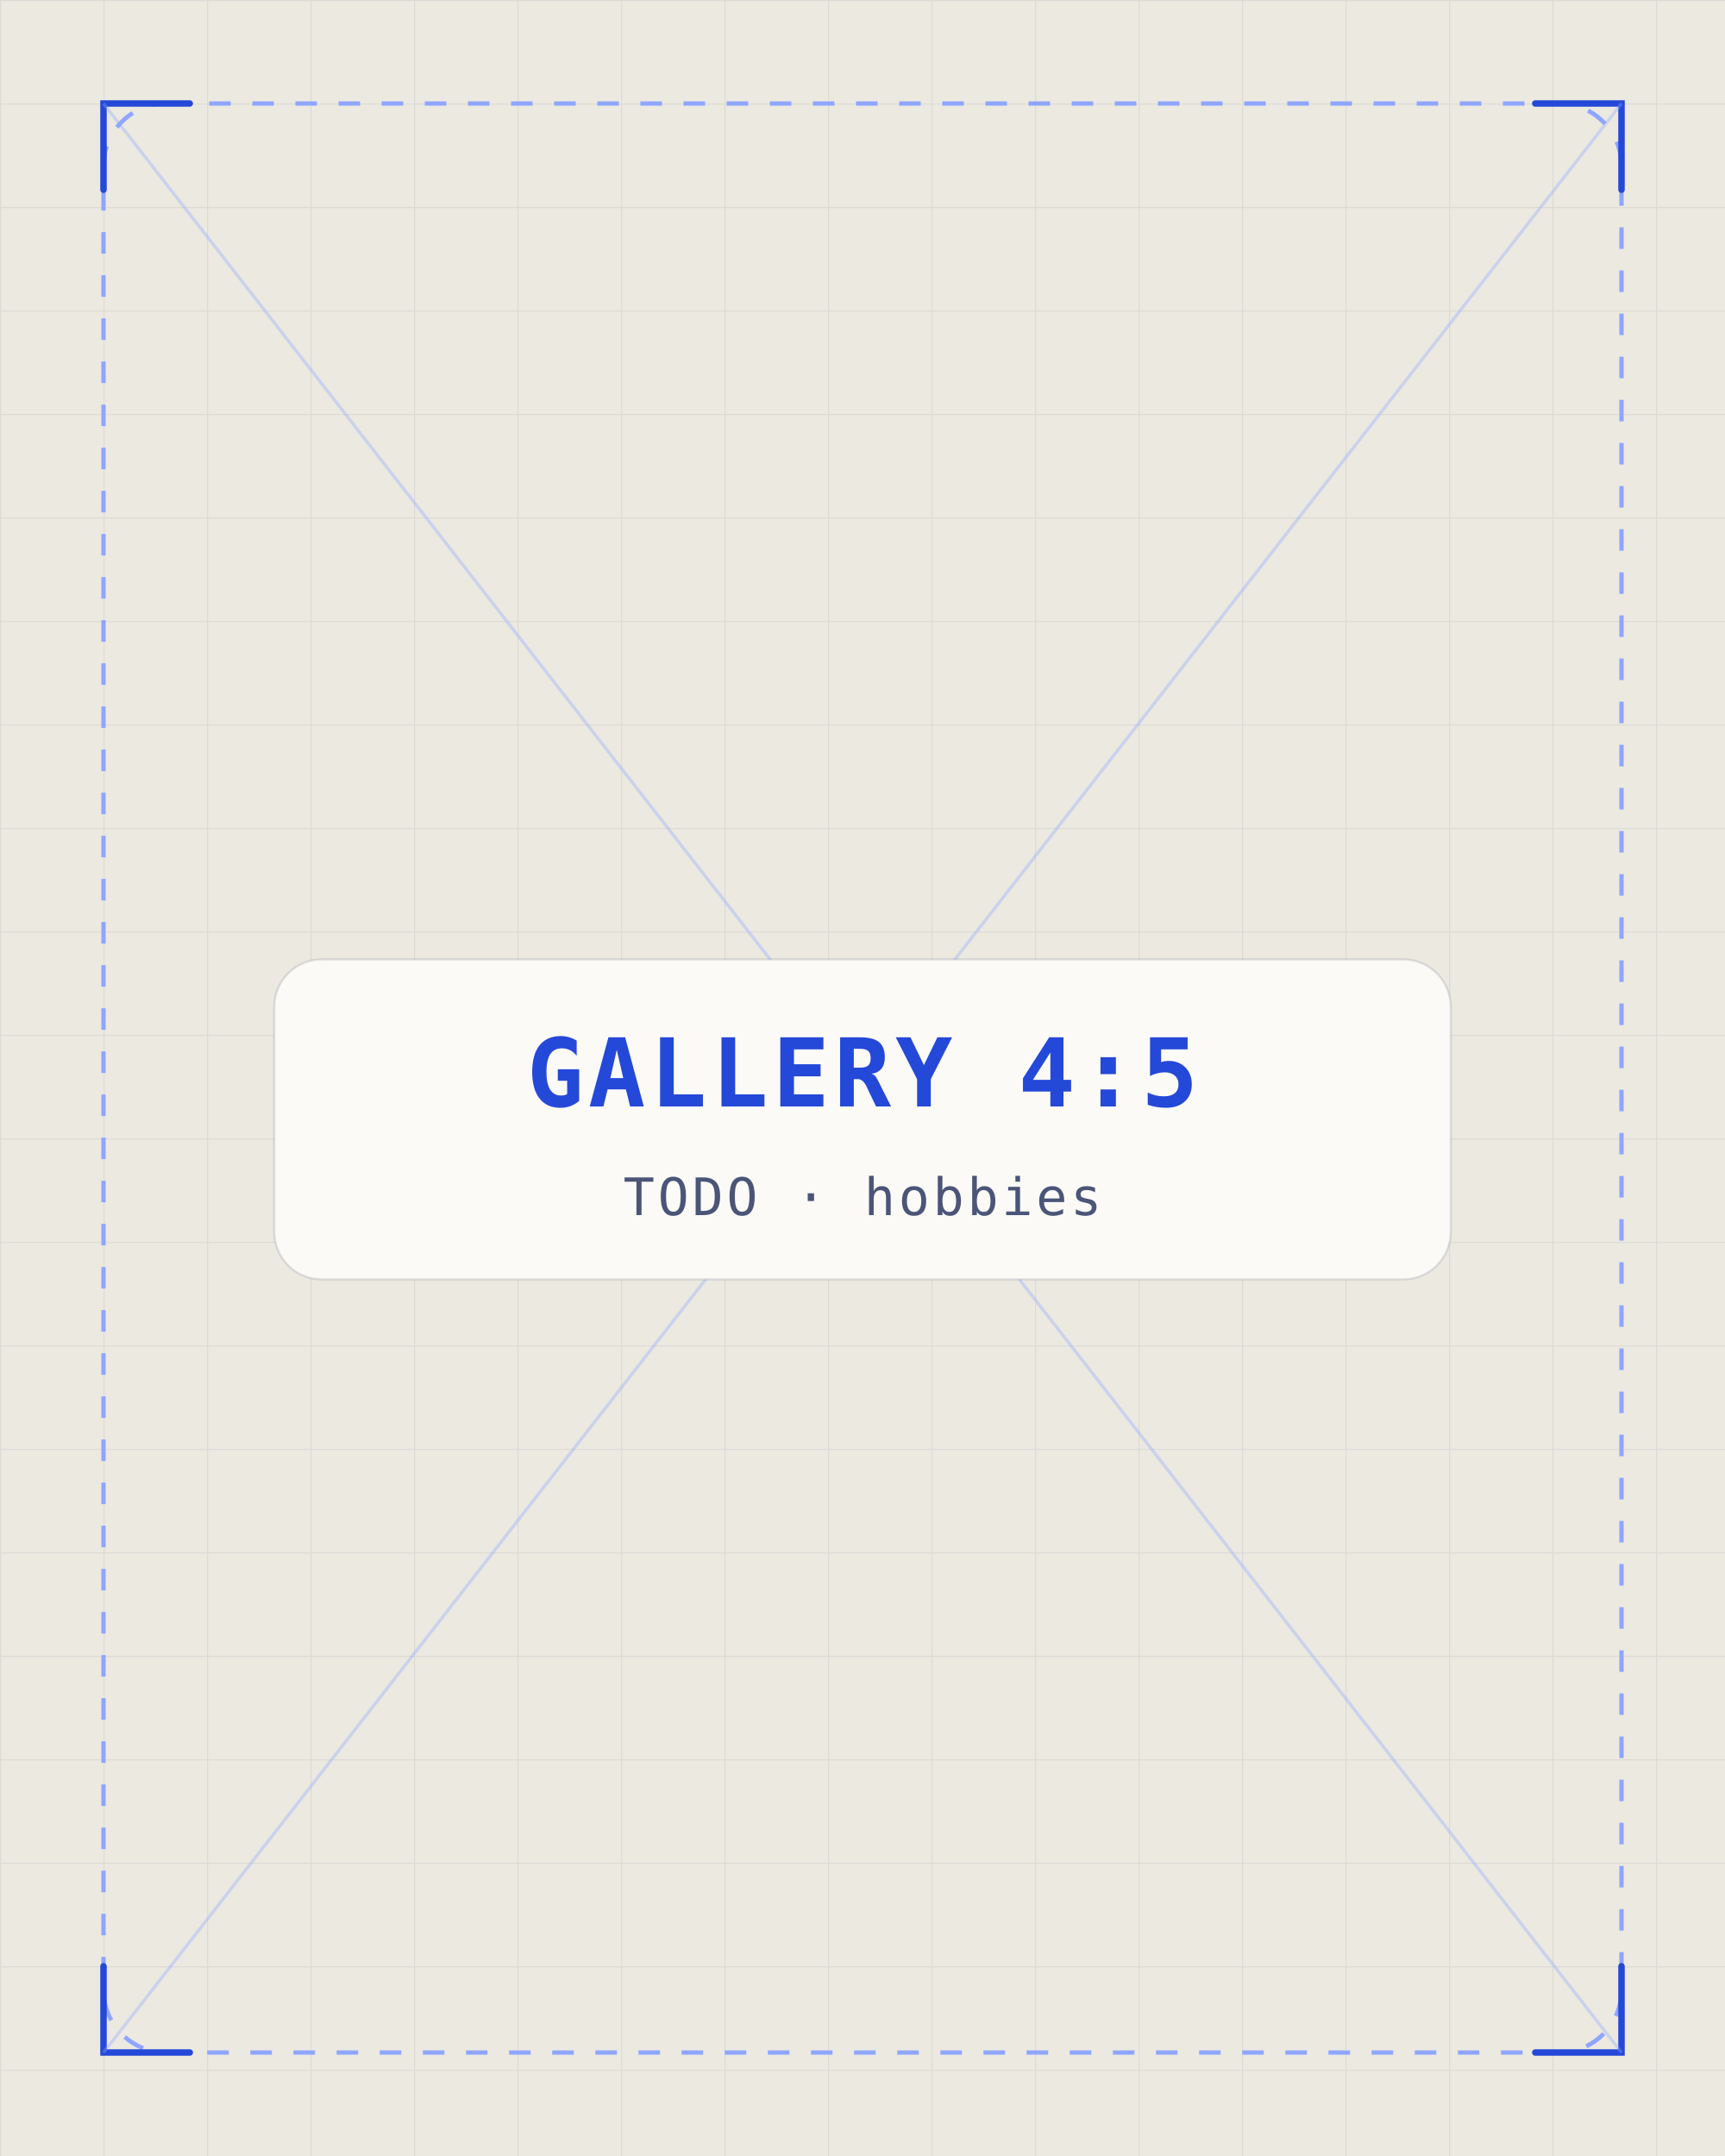
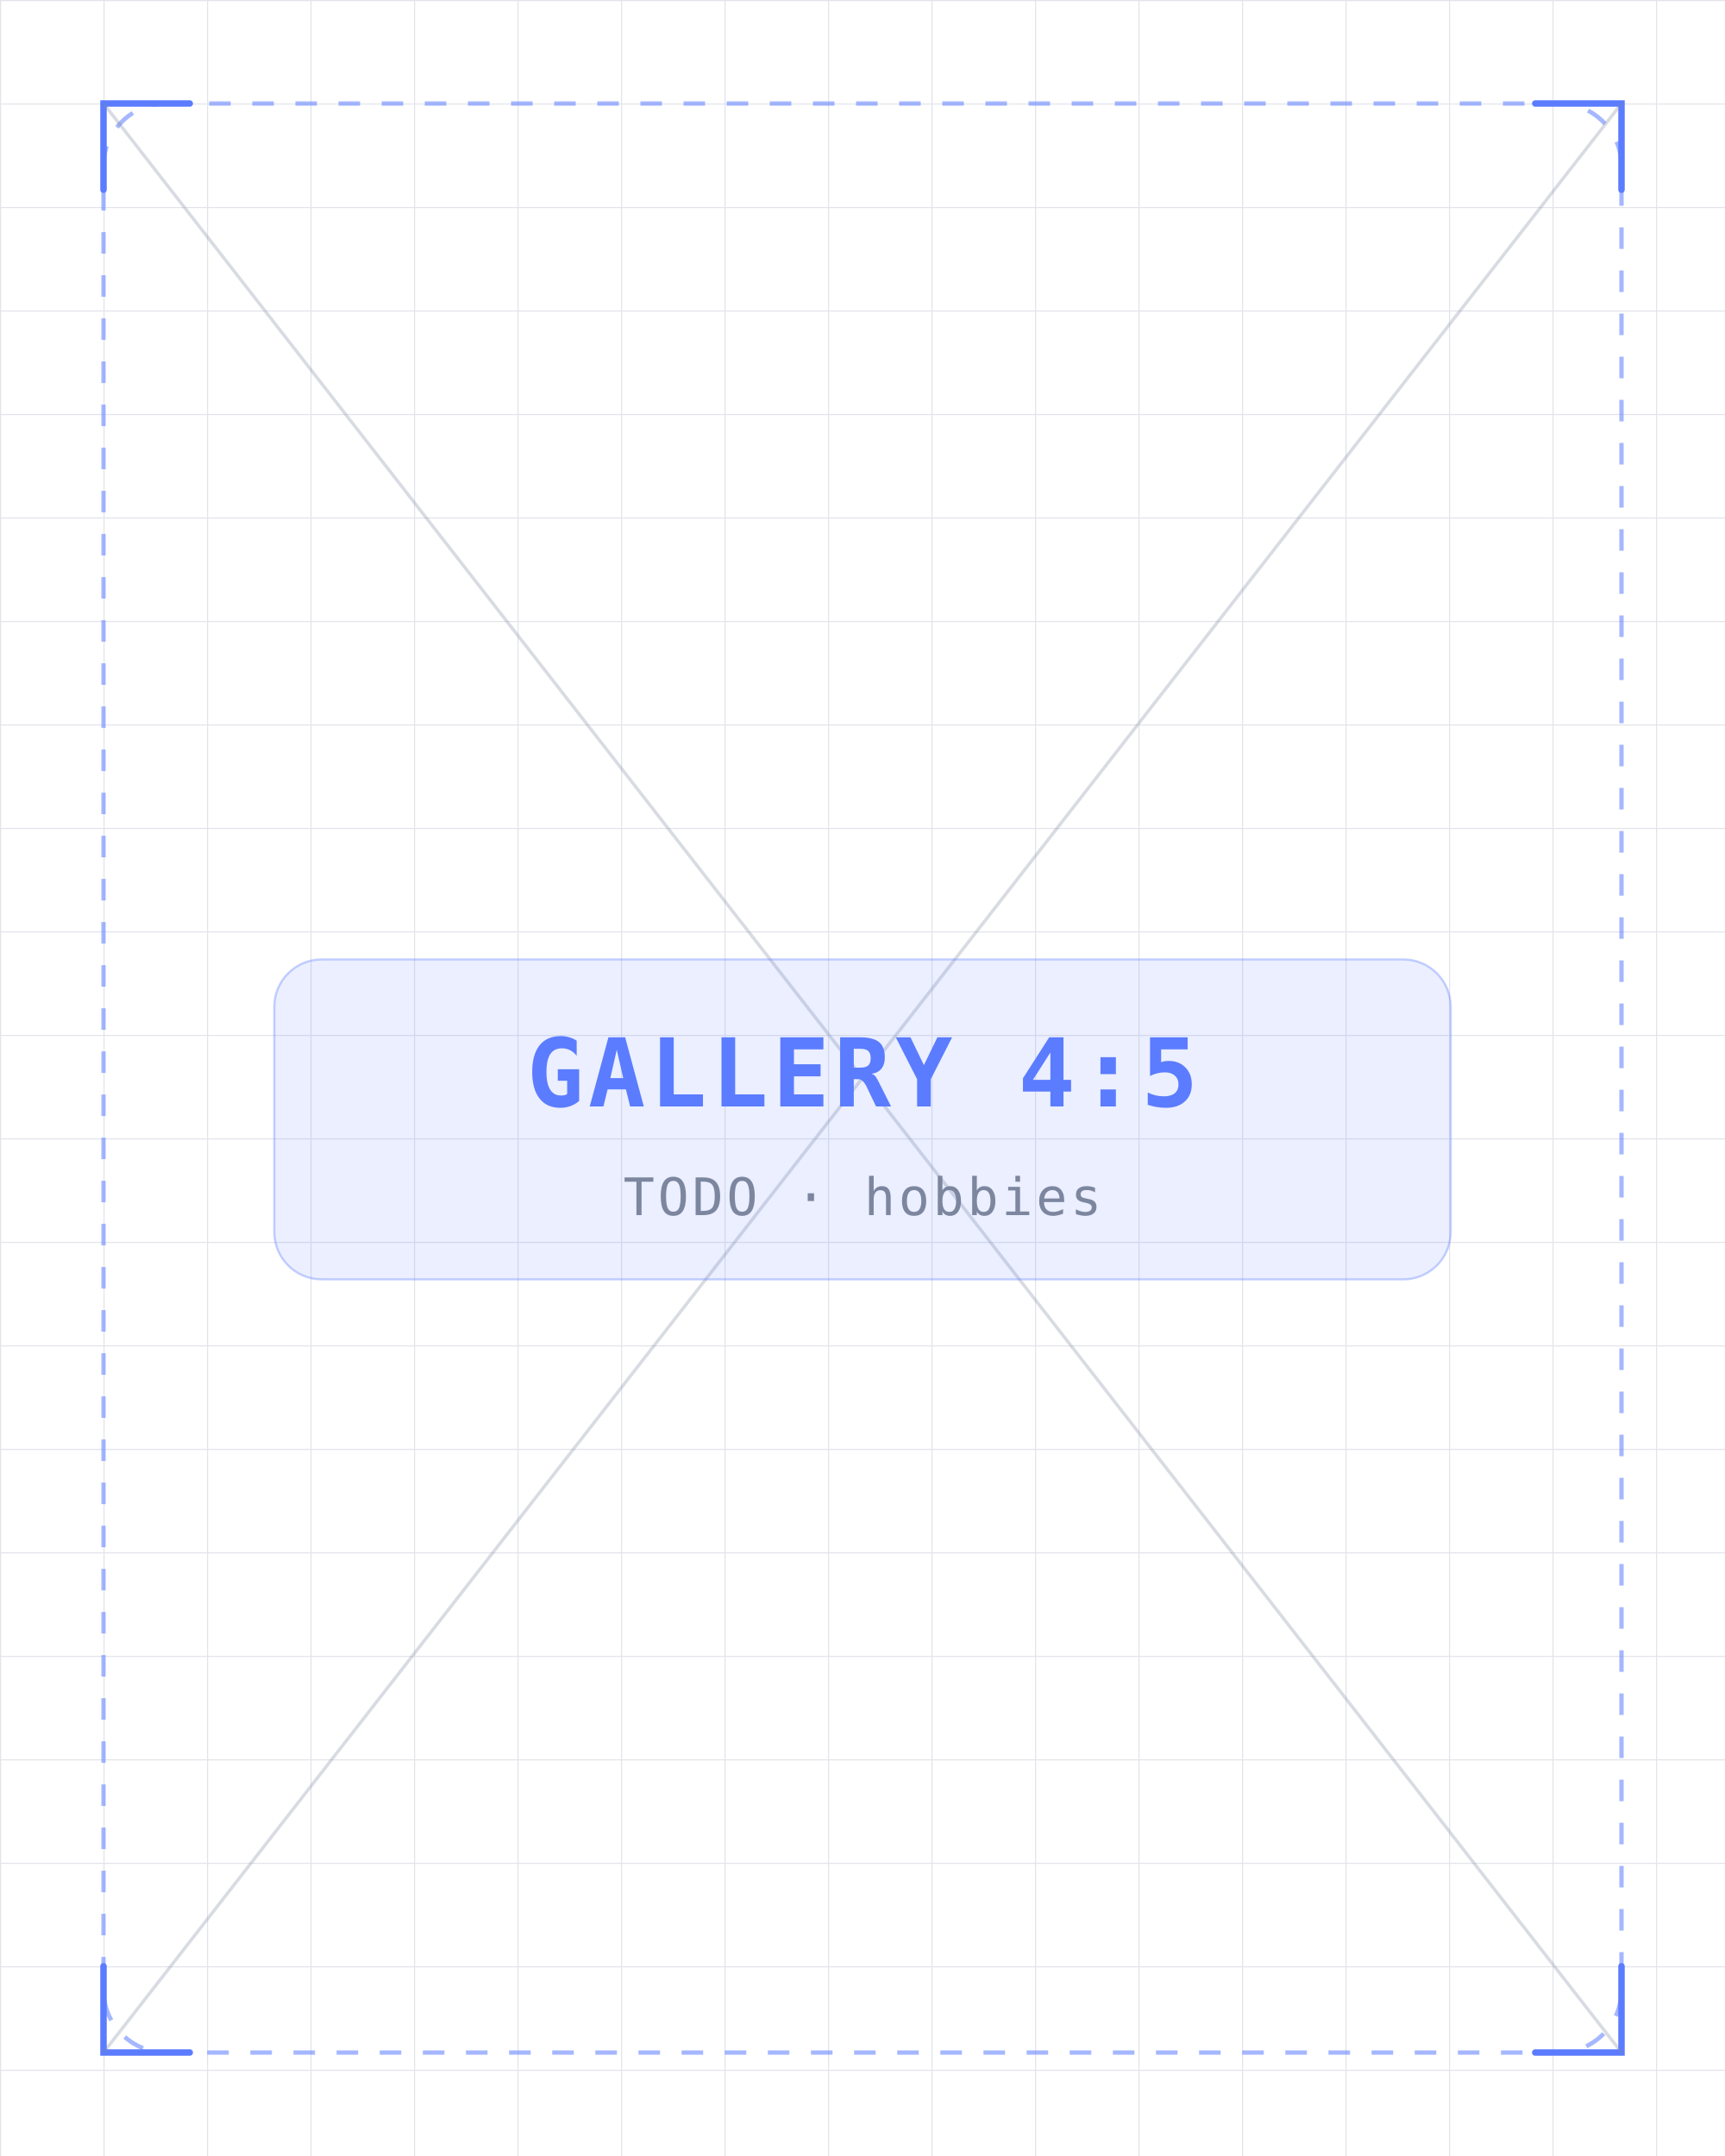
<svg xmlns="http://www.w3.org/2000/svg" width="800" height="1000" viewBox="0 0 800 1000" role="img" aria-label="gallery 4:5 placeholder">
  <defs>
    <pattern id="g" width="48" height="48" patternUnits="userSpaceOnUse">
-       <path d="M48 0H0V48" fill="none" stroke="#14213D" stroke-opacity=".07" stroke-width="1" />
+       <path d="M48 0H0V48" fill="none" stroke="#7D869F" stroke-opacity=".22" stroke-width="1" />
    </pattern>
  </defs>
-   <rect width="800" height="1000" fill="#ECE9E1" />
  <rect width="800" height="1000" fill="url(#g)" />
-   <rect x="48" y="48" width="704" height="904" rx="29" fill="none" stroke="#8EA6FF" stroke-width="2" stroke-dasharray="10 10" />
-   <path d="M48 88V48H88" fill="none" stroke="#2448D8" stroke-width="3" stroke-linecap="round" />
-   <path d="M752 88V48H712" fill="none" stroke="#2448D8" stroke-width="3" stroke-linecap="round" />
-   <path d="M48 912V952H88" fill="none" stroke="#2448D8" stroke-width="3" stroke-linecap="round" />
-   <path d="M752 912V952H712" fill="none" stroke="#2448D8" stroke-width="3" stroke-linecap="round" />
-   <path d="M48 48L752 952M752 48L48 952" stroke="#8EA6FF" stroke-opacity=".35" stroke-width="1.5" />
-   <rect x="127.2" y="445.0" width="545.6" height="148.4" rx="22.0" fill="#FBFAF7" stroke="#14213D" stroke-opacity=".12" />
-   <text x="400.0" y="513.2" text-anchor="middle" font-family="ui-monospace, Menlo, Consolas, monospace" font-size="44" font-weight="600" letter-spacing="2" fill="#2448D8">GALLERY 4:5</text>
-   <text x="400.0" y="563.6" text-anchor="middle" font-family="ui-monospace, Menlo, Consolas, monospace" font-size="24" letter-spacing="1.5" fill="#4A5578">TODO · hobbies</text>
+   <rect x="48" y="48" width="704" height="904" rx="29" fill="none" stroke="#5B7CFF" stroke-opacity=".55" stroke-width="2" stroke-dasharray="10 10" />
+   <path d="M48 88V48H88" fill="none" stroke="#5B7CFF" stroke-width="3" stroke-linecap="round" />
+   <path d="M752 88V48H712" fill="none" stroke="#5B7CFF" stroke-width="3" stroke-linecap="round" />
+   <path d="M48 912V952H88" fill="none" stroke="#5B7CFF" stroke-width="3" stroke-linecap="round" />
+   <path d="M752 912V952H712" fill="none" stroke="#5B7CFF" stroke-width="3" stroke-linecap="round" />
+   <path d="M48 48L752 952M752 48L48 952" stroke="#7D869F" stroke-opacity=".3" stroke-width="1.5" />
+   <rect x="127.2" y="445.0" width="545.6" height="148.4" rx="22.0" fill="#5B7CFF" fill-opacity=".12" stroke="#5B7CFF" stroke-opacity=".35" />
+   <text x="400.0" y="513.2" text-anchor="middle" font-family="ui-monospace, Menlo, Consolas, monospace" font-size="44" font-weight="600" letter-spacing="2" fill="#5B7CFF">GALLERY 4:5</text>
+   <text x="400.0" y="563.6" text-anchor="middle" font-family="ui-monospace, Menlo, Consolas, monospace" font-size="24" letter-spacing="1.5" fill="#7D869F">TODO · hobbies</text>
</svg>
